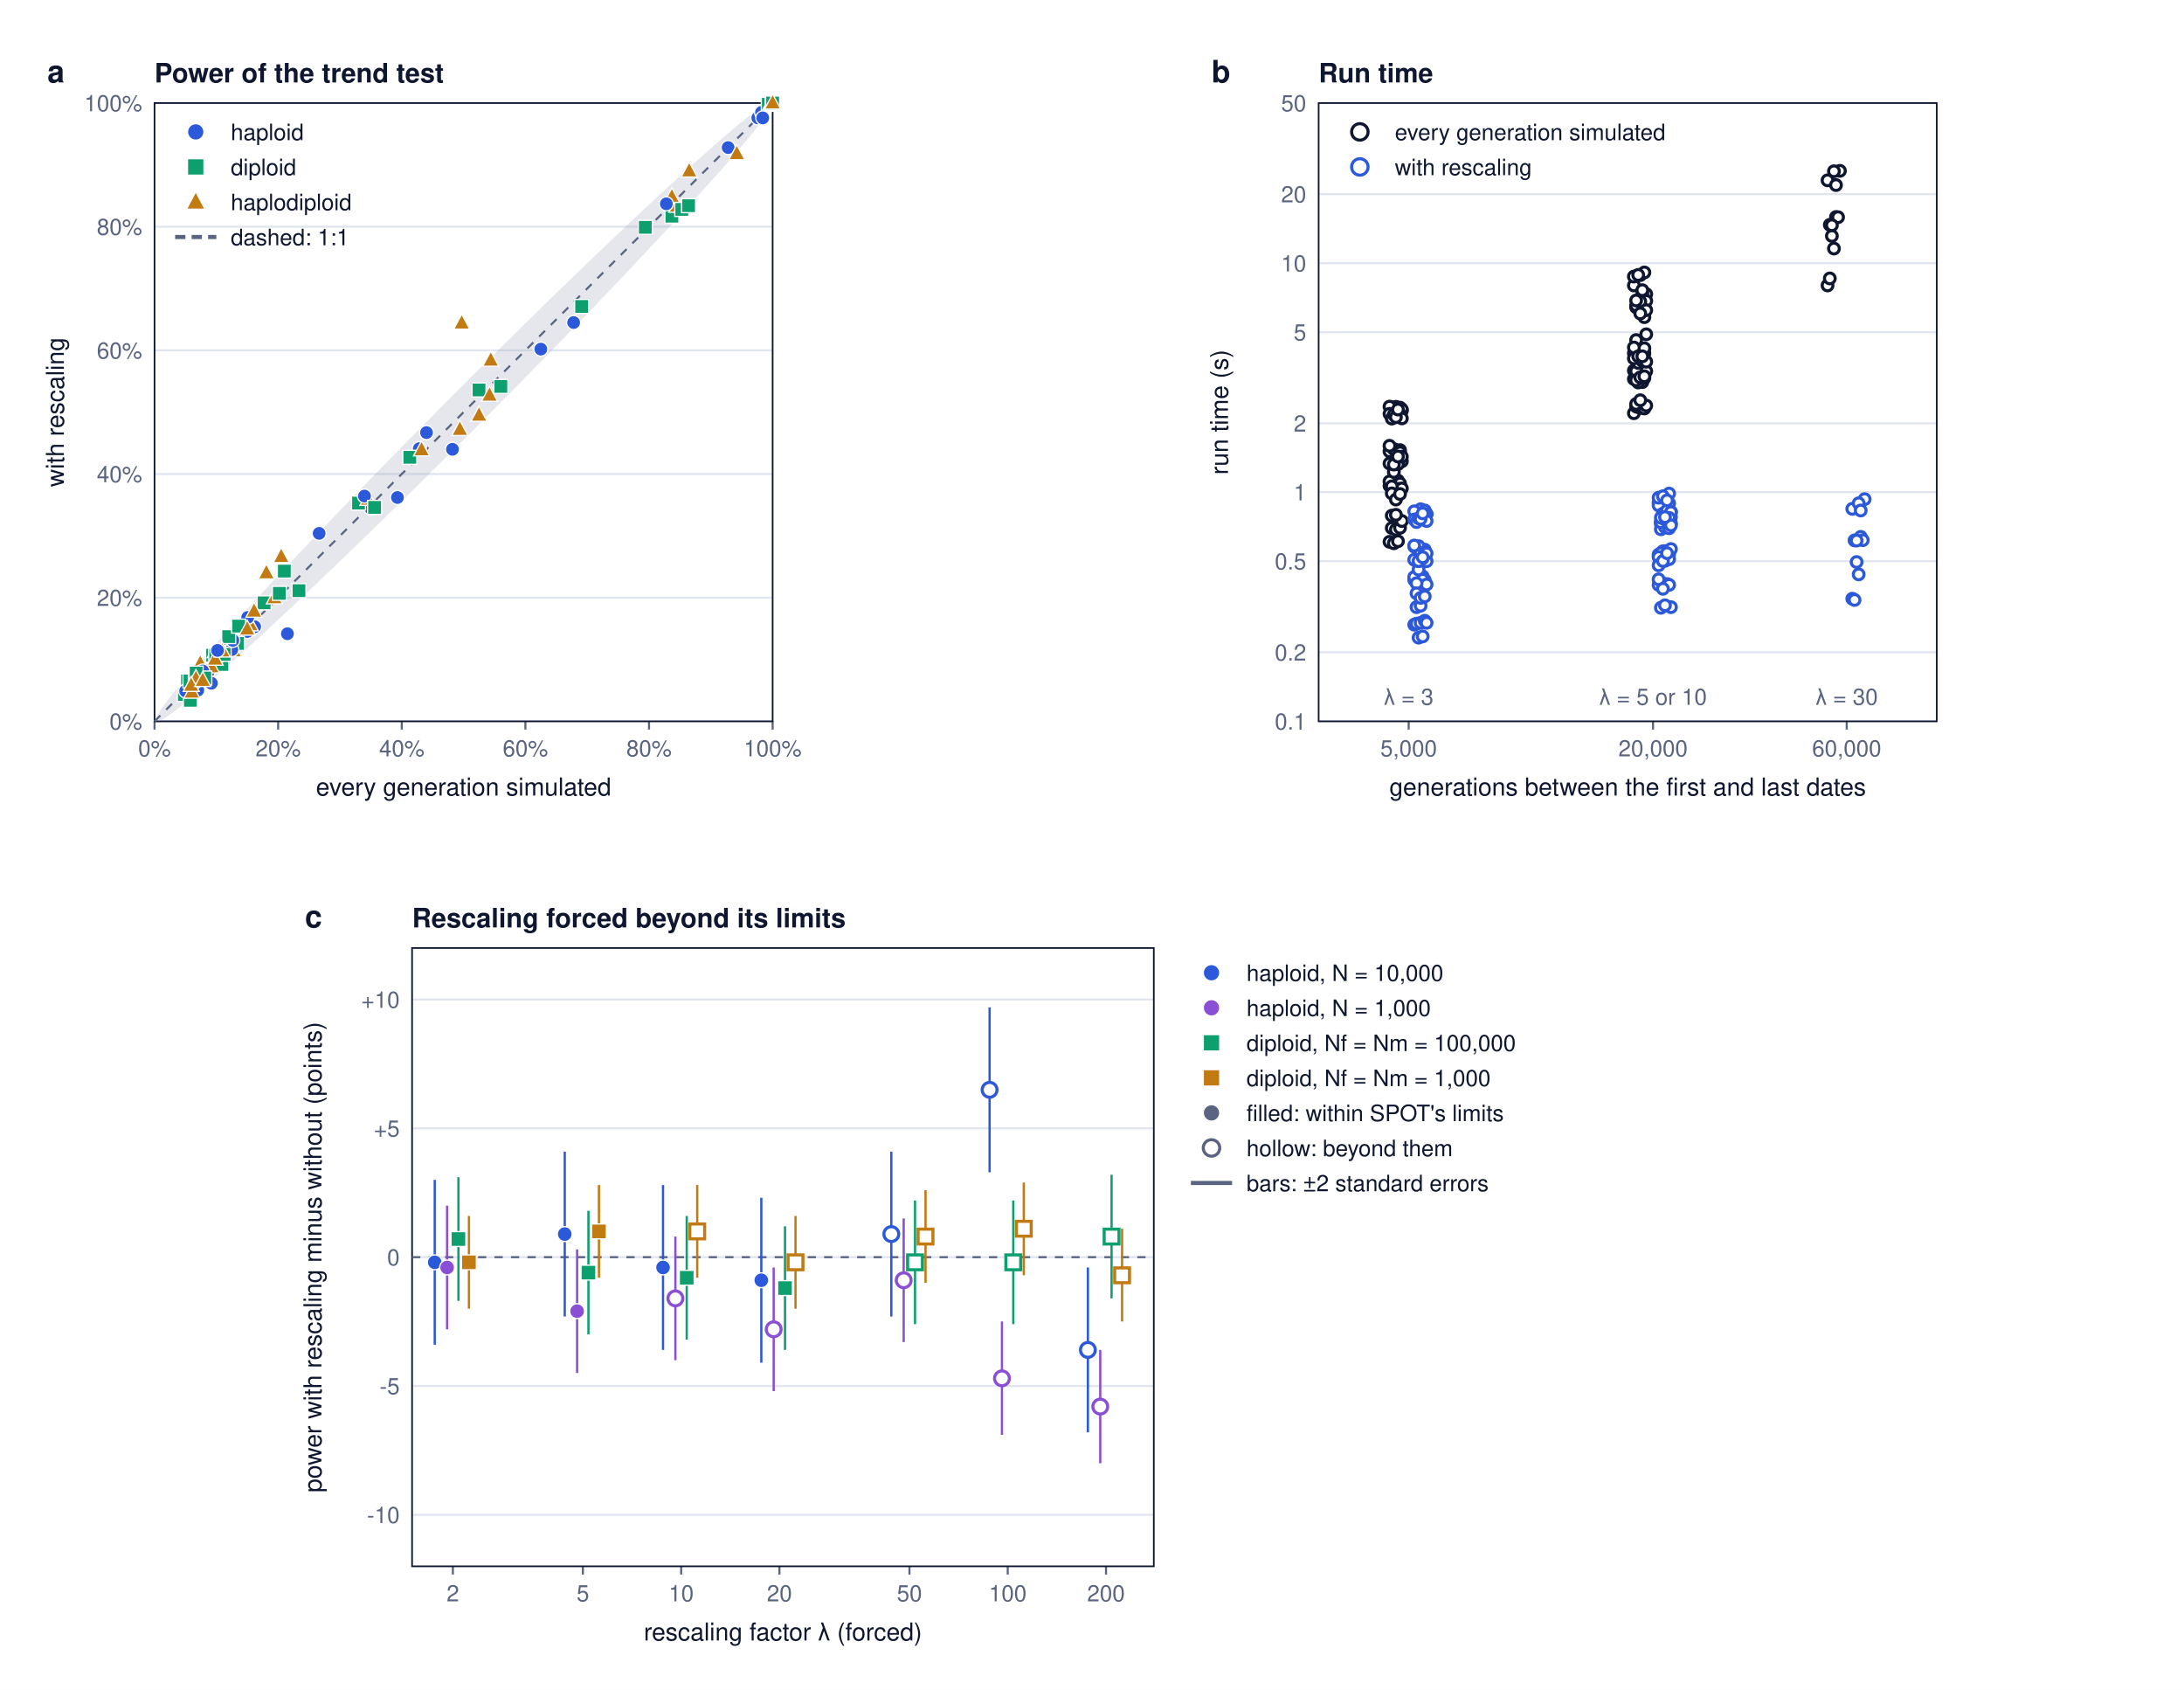
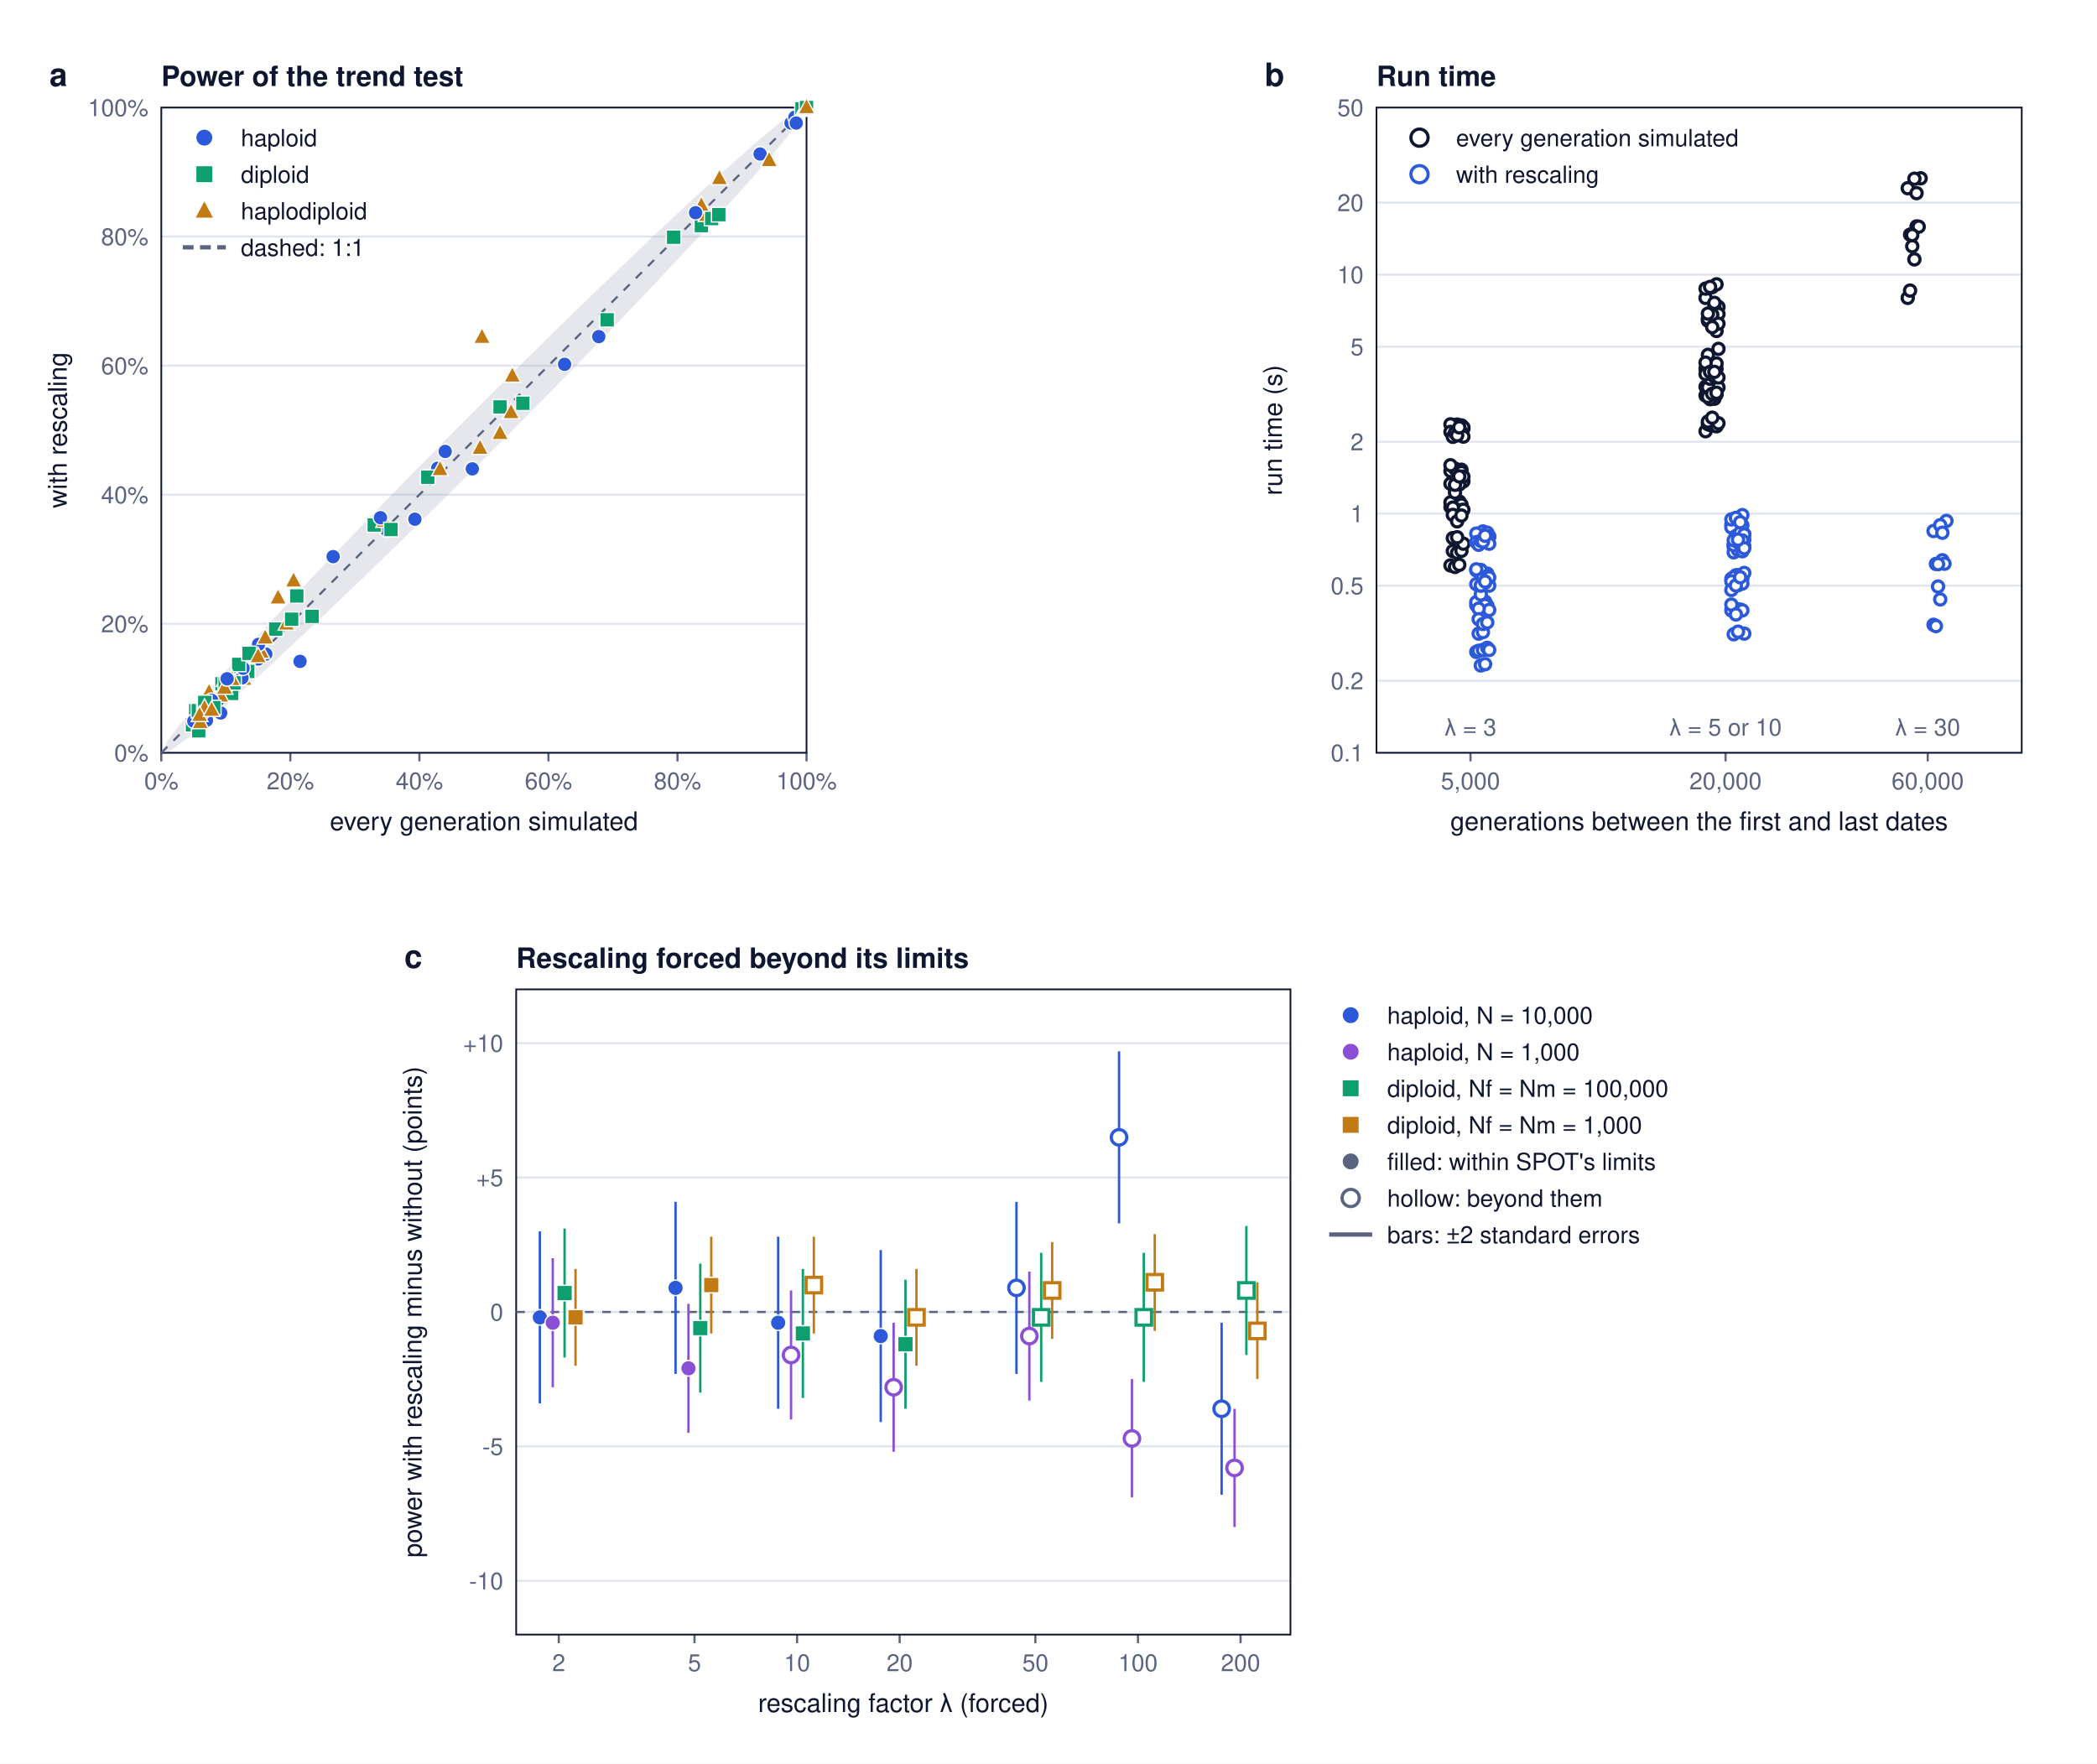
- <svg xmlns="http://www.w3.org/2000/svg" width="1060" height="820" viewBox="0 0 1060 820" font-family="Helvetica,Arial,sans-serif">
+ <svg xmlns="http://www.w3.org/2000/svg" width="975" height="820" viewBox="0 0 975 820" font-family="Helvetica,Arial,sans-serif">
  <defs>
    <g id="m0">
      <circle r="3.4" fill="#2B59D9" stroke="#fff" stroke-width="0.6" />
    </g>
    <g id="m1">
      <rect x="-3.4" y="-3.4" width="6.8" height="6.8" fill="#0E9F6E" stroke="#fff" stroke-width="0.6" />
    </g>
    <g id="m2">
      <path d="M0 -4.4L3.9 2.9H-3.9Z" fill="#C27A12" stroke="#fff" stroke-width="0.6" />
    </g>
    <g id="m3">
      <circle r="4" fill="#2B59D9" stroke="#fff" stroke-width="0.6" />
    </g>
    <g id="m4">
      <rect x="-4" y="-4" width="8" height="8" fill="#0E9F6E" stroke="#fff" stroke-width="0.6" />
    </g>
    <g id="m5">
      <path d="M0 -5L4.5 3.5H-4.5Z" fill="#C27A12" stroke="#fff" stroke-width="0.6" />
    </g>
    <g id="m6">
      <circle r="2.6" fill="#fff" stroke="#0F1730" stroke-width="1.5" />
    </g>
    <g id="m7">
      <circle r="2.6" fill="#fff" stroke="#2B59D9" stroke-width="1.5" />
    </g>
    <g id="m8">
      <circle r="4" fill="#fff" stroke="#0F1730" stroke-width="1.5" />
    </g>
    <g id="m9">
      <circle r="4" fill="#fff" stroke="#2B59D9" stroke-width="1.5" />
    </g>
    <g id="m10">
      <circle r="3.6" fill="#2B59D9" stroke="#fff" stroke-width="0.6" />
    </g>
    <g id="m11">
      <circle r="3.6" fill="#fff" stroke="#2B59D9" stroke-width="1.5" />
    </g>
    <g id="m12">
      <circle r="3.6" fill="#8B4FD6" stroke="#fff" stroke-width="0.6" />
    </g>
    <g id="m13">
      <circle r="3.6" fill="#fff" stroke="#8B4FD6" stroke-width="1.5" />
    </g>
    <g id="m14">
      <rect x="-3.6" y="-3.6" width="7.2" height="7.2" fill="#0E9F6E" stroke="#fff" stroke-width="0.6" />
    </g>
    <g id="m15">
      <rect x="-3.6" y="-3.6" width="7.2" height="7.2" fill="#fff" stroke="#0E9F6E" stroke-width="1.5" />
    </g>
    <g id="m16">
      <rect x="-3.6" y="-3.6" width="7.2" height="7.2" fill="#C27A12" stroke="#fff" stroke-width="0.6" />
    </g>
    <g id="m17">
      <rect x="-3.6" y="-3.6" width="7.2" height="7.2" fill="#fff" stroke="#C27A12" stroke-width="1.5" />
    </g>
    <g id="m18">
      <circle r="4" fill="#8B4FD6" stroke="#fff" stroke-width="0.6" />
    </g>
    <g id="m19">
      <rect x="-4" y="-4" width="8" height="8" fill="#C27A12" stroke="#fff" stroke-width="0.6" />
    </g>
    <g id="m20">
      <circle r="4" fill="#5A6480" stroke="#fff" stroke-width="0.6" />
    </g>
    <g id="m21">
      <circle r="4" fill="#fff" stroke="#5A6480" stroke-width="1.5" />
    </g>
  </defs>
-   <rect width="1060" height="820" fill="#fff" />
+   <rect width="975" height="820" fill="#fff" />
  <text x="75.0" y="40.0" font-size="13" text-anchor="start" fill="#0F1730" font-weight="600">Power of the trend test</text>
  <text x="23.0" y="40.0" font-size="15" text-anchor="start" fill="#0F1730" font-weight="700">a</text>
  <line x1="75" x2="375" y1="350.0" y2="350.0" stroke="#E1E5EF" />
  <text x="69" y="354.0" font-size="11" text-anchor="end" fill="#5A6480">0%</text>
  <line x1="75" x2="375" y1="290.0" y2="290.0" stroke="#E1E5EF" />
  <text x="69" y="294.0" font-size="11" text-anchor="end" fill="#5A6480">20%</text>
  <line x1="75" x2="375" y1="230.0" y2="230.0" stroke="#E1E5EF" />
  <text x="69" y="234.0" font-size="11" text-anchor="end" fill="#5A6480">40%</text>
  <line x1="75" x2="375" y1="170.0" y2="170.0" stroke="#E1E5EF" />
  <text x="69" y="174.0" font-size="11" text-anchor="end" fill="#5A6480">60%</text>
  <line x1="75" x2="375" y1="110.0" y2="110.0" stroke="#E1E5EF" />
  <text x="69" y="114.0" font-size="11" text-anchor="end" fill="#5A6480">80%</text>
  <line x1="75" x2="375" y1="50.0" y2="50.0" stroke="#E1E5EF" />
  <text x="69" y="54.0" font-size="11" text-anchor="end" fill="#5A6480">100%</text>
  <line x1="75.0" x2="75.0" y1="350" y2="354" stroke="#5A6480" />
  <text x="75.0" y="367" font-size="11" text-anchor="middle" fill="#5A6480">0%</text>
  <line x1="135.0" x2="135.0" y1="350" y2="354" stroke="#5A6480" />
  <text x="135.0" y="367" font-size="11" text-anchor="middle" fill="#5A6480">20%</text>
  <line x1="195.0" x2="195.0" y1="350" y2="354" stroke="#5A6480" />
  <text x="195.0" y="367" font-size="11" text-anchor="middle" fill="#5A6480">40%</text>
  <line x1="255.0" x2="255.0" y1="350" y2="354" stroke="#5A6480" />
  <text x="255.0" y="367" font-size="11" text-anchor="middle" fill="#5A6480">60%</text>
  <line x1="315.0" x2="315.0" y1="350" y2="354" stroke="#5A6480" />
  <text x="315.0" y="367" font-size="11" text-anchor="middle" fill="#5A6480">80%</text>
  <line x1="375.0" x2="375.0" y1="350" y2="354" stroke="#5A6480" />
  <text x="375.0" y="367" font-size="11" text-anchor="middle" fill="#5A6480">100%</text>
  <rect x="75" y="50" width="300" height="300" fill="none" stroke="#0F1730" stroke-width=".8" />
  <text x="225.0" y="386.0" font-size="12" text-anchor="middle" fill="#0F1730">every generation simulated</text>
  <text x="31.0" y="200.0" font-size="12" text-anchor="middle" fill="#0F1730" transform="rotate(-90 31.0 200.0)">with rescaling</text>
  <path d="M75.0 350.0L78.0 344.3L81.0 340.2L84.0 336.4L87.0 332.7L90.0 329.2L93.0 325.6L96.0 322.2L99.0 318.7L102.0 315.3L105.0 312.0L108.0 308.6L111.0 305.3L114.0 302.0L117.0 298.7L120.0 295.4L123.0 292.2L126.0 288.9L129.0 285.7L132.0 282.5L135.0 279.3L138.0 276.1L141.0 272.9L144.0 269.7L147.0 266.5L150.0 263.4L153.0 260.2L156.0 257.1L159.0 254.0L162.0 250.8L165.0 247.7L168.0 244.6L171.0 241.5L174.0 238.4L177.0 235.3L180.0 232.2L183.0 229.1L186.0 226.0L189.0 223.0L192.0 219.9L195.0 216.9L198.0 213.8L201.0 210.8L204.0 207.7L207.0 204.7L210.0 201.7L213.0 198.6L216.0 195.6L219.0 192.6L222.0 189.6L225.0 186.6L228.0 183.6L231.0 180.6L234.0 177.6L237.0 174.6L240.0 171.7L243.0 168.7L246.0 165.7L249.0 162.8L252.0 159.8L255.0 156.9L258.0 153.9L261.0 151.0L264.0 148.0L267.0 145.1L270.0 142.2L273.0 139.3L276.0 136.4L279.0 133.5L282.0 130.6L285.0 127.7L288.0 124.8L291.0 122.0L294.0 119.1L297.0 116.2L300.0 113.4L303.0 110.5L306.0 107.7L309.0 104.9L312.0 102.1L315.0 99.3L318.0 96.5L321.0 93.7L324.0 90.9L327.0 88.2L330.0 85.4L333.0 82.7L336.0 80.0L339.0 77.3L342.0 74.6L345.0 72.0L348.0 69.3L351.0 66.7L354.0 64.2L357.0 61.6L360.0 59.2L363.0 56.7L366.0 54.4L369.0 52.2L372.0 50.3L375.0 50.0L375.0 50.0L372.0 55.7L369.0 59.8L366.0 63.6L363.0 67.3L360.0 70.8L357.0 74.4L354.0 77.8L351.0 81.3L348.0 84.7L345.0 88.0L342.0 91.4L339.0 94.7L336.0 98.0L333.0 101.3L330.0 104.6L327.0 107.8L324.0 111.1L321.0 114.3L318.0 117.5L315.0 120.7L312.0 123.9L309.0 127.1L306.0 130.3L303.0 133.5L300.0 136.6L297.0 139.8L294.0 142.9L291.0 146.0L288.0 149.2L285.0 152.3L282.0 155.4L279.0 158.5L276.0 161.6L273.0 164.7L270.0 167.8L267.0 170.9L264.0 174.0L261.0 177.0L258.0 180.1L255.0 183.1L252.0 186.2L249.0 189.2L246.0 192.3L243.0 195.3L240.0 198.3L237.0 201.4L234.0 204.4L231.0 207.4L228.0 210.4L225.0 213.4L222.0 216.4L219.0 219.4L216.0 222.4L213.0 225.4L210.0 228.3L207.0 231.3L204.0 234.3L201.0 237.2L198.0 240.2L195.0 243.1L192.0 246.1L189.0 249.0L186.0 252.0L183.0 254.9L180.0 257.8L177.0 260.7L174.0 263.6L171.0 266.5L168.0 269.4L165.0 272.3L162.0 275.2L159.0 278.0L156.0 280.9L153.0 283.8L150.0 286.6L147.0 289.5L144.0 292.3L141.0 295.1L138.0 297.9L135.0 300.7L132.0 303.5L129.0 306.3L126.0 309.1L123.0 311.8L120.0 314.6L117.0 317.3L114.0 320.0L111.0 322.7L108.0 325.4L105.0 328.0L102.0 330.7L99.0 333.3L96.0 335.8L93.0 338.4L90.0 340.8L87.0 343.3L84.0 345.6L81.0 347.8L78.0 349.7L75.0 350.0Z" fill="#9AA3B8" fill-opacity="0.25" />
  <path d="M75.0 350.0L375.0 50.0" fill="none" stroke="#5A6480" stroke-width="1" stroke-dasharray="4 4" stroke-opacity="1" />
  <use href="#m0" x="89.8" y="335.2" />
  <use href="#m0" x="92.7" y="333.5" />
  <use href="#m0" x="91.5" y="334.9" />
  <use href="#m0" x="100.5" y="325.3" />
  <use href="#m0" x="99.3" y="329.0" />
  <use href="#m0" x="123.6" y="304.1" />
  <use href="#m0" x="93.4" y="332.9" />
  <use href="#m0" x="108.6" y="320.6" />
  <use href="#m0" x="111.7" y="313.6" />
  <use href="#m0" x="192.9" y="241.4" />
  <use href="#m0" x="179.9" y="246.5" />
  <use href="#m0" x="367.8" y="57.2" />
  <use href="#m0" x="101.0" y="326.0" />
  <use href="#m0" x="120.0" y="306.4" />
  <use href="#m0" x="203.5" y="217.7" />
  <use href="#m0" x="353.4" y="71.6" />
  <use href="#m0" x="369.6" y="54.5" />
  <use href="#m0" x="375.0" y="50.0" />
  <use href="#m1" x="89.5" y="337.0" />
  <use href="#m1" x="93.6" y="334.1" />
  <use href="#m1" x="94.8" y="333.2" />
  <use href="#m1" x="103.2" y="317.9" />
  <use href="#m1" x="105.9" y="316.7" />
  <use href="#m1" x="198.9" y="221.9" />
  <use href="#m1" x="92.4" y="339.8" />
  <use href="#m1" x="97.8" y="325.4" />
  <use href="#m1" x="115.2" y="312.2" />
  <use href="#m1" x="174.0" y="244.1" />
  <use href="#m1" x="232.5" y="189.2" />
  <use href="#m1" x="373.8" y="50.6" />
  <use href="#m1" x="91.0" y="330.4" />
  <use href="#m1" x="107.7" y="322.4" />
  <use href="#m1" x="145.1" y="286.6" />
  <use href="#m1" x="282.3" y="148.7" />
  <use href="#m1" x="372.9" y="50.6" />
  <use href="#m1" x="375.0" y="50.0" />
  <use href="#m2" x="92.8" y="331.7" />
  <use href="#m2" x="96.0" y="329.0" />
  <use href="#m2" x="91.3" y="332.6" />
  <use href="#m2" x="113.4" y="315.8" />
  <use href="#m2" x="104.5" y="316.2" />
  <use href="#m2" x="232.5" y="201.5" />
  <use href="#m2" x="95.4" y="333.5" />
  <use href="#m2" x="102.6" y="323.6" />
  <use href="#m2" x="121.5" y="303.2" />
  <use href="#m2" x="204.6" y="218.3" />
  <use href="#m2" x="237.6" y="191.8" />
  <use href="#m2" x="374.1" y="50.3" />
  <use href="#m2" x="97.2" y="321.9" />
  <use href="#m2" x="111.3" y="314.3" />
  <use href="#m2" x="178.6" y="242.3" />
  <use href="#m2" x="334.5" y="83.0" />
  <use href="#m2" x="374.4" y="50.0" />
  <use href="#m2" x="375.0" y="50.0" />
  <use href="#m0" x="90.1" y="335.3" />
  <use href="#m0" x="96.0" y="334.9" />
  <use href="#m0" x="94.2" y="331.3" />
  <use href="#m0" x="102.6" y="331.5" />
  <use href="#m0" x="98.4" y="325.6" />
  <use href="#m0" x="139.5" y="307.5" />
  <use href="#m0" x="92.9" y="331.8" />
  <use href="#m0" x="112.5" y="315.2" />
  <use href="#m0" x="113.0" y="310.7" />
  <use href="#m0" x="219.6" y="218.0" />
  <use href="#m0" x="176.9" y="240.7" />
  <use href="#m0" x="278.4" y="156.5" />
  <use href="#m0" x="120.2" y="299.6" />
  <use href="#m0" x="207.0" y="209.9" />
  <use href="#m0" x="262.5" y="169.4" />
  <use href="#m0" x="375.0" y="50.0" />
  <use href="#m0" x="370.2" y="57.2" />
  <use href="#m0" x="375.0" y="50.0" />
  <use href="#m1" x="92.2" y="330.4" />
  <use href="#m1" x="94.8" y="327.5" />
  <use href="#m1" x="99.4" y="329.0" />
  <use href="#m1" x="104.7" y="317.9" />
  <use href="#m1" x="108.8" y="317.5" />
  <use href="#m1" x="138.0" y="277.1" />
  <use href="#m1" x="95.2" y="326.6" />
  <use href="#m1" x="111.0" y="308.9" />
  <use href="#m1" x="128.2" y="292.5" />
  <use href="#m1" x="313.2" y="110.3" />
  <use href="#m1" x="243.1" y="187.5" />
  <use href="#m1" x="375.0" y="50.0" />
  <use href="#m1" x="115.8" y="303.8" />
  <use href="#m1" x="181.8" y="246.2" />
  <use href="#m1" x="326.1" y="104.9" />
  <use href="#m1" x="375.0" y="50.0" />
  <use href="#m1" x="375.0" y="50.3" />
  <use href="#m1" x="375.0" y="50.0" />
  <use href="#m2" x="93.1" y="335.9" />
  <use href="#m2" x="95.1" y="329.3" />
  <use href="#m2" x="92.8" y="332.6" />
  <use href="#m2" x="104.4" y="319.9" />
  <use href="#m2" x="107.9" y="315.9" />
  <use href="#m2" x="136.5" y="270.1" />
  <use href="#m2" x="98.4" y="330.2" />
  <use href="#m2" x="120.0" y="305.3" />
  <use href="#m2" x="133.2" y="290.1" />
  <use href="#m2" x="328.5" y="100.1" />
  <use href="#m2" x="238.2" y="174.8" />
  <use href="#m2" x="375.0" y="50.3" />
  <use href="#m2" x="123.3" y="296.6" />
  <use href="#m2" x="223.2" y="208.4" />
  <use href="#m2" x="326.1" y="95.6" />
  <use href="#m2" x="375.0" y="50.0" />
  <use href="#m2" x="374.7" y="50.3" />
  <use href="#m2" x="375.0" y="50.0" />
  <use href="#m0" x="105.6" y="315.6" />
  <use href="#m0" x="154.9" y="258.8" />
  <use href="#m0" x="323.4" y="98.9" />
  <use href="#m0" x="375.0" y="50.0" />
  <use href="#m1" x="135.6" y="287.9" />
  <use href="#m1" x="330.9" y="101.6" />
  <use href="#m1" x="334.2" y="99.8" />
  <use href="#m1" x="375.0" y="50.0" />
  <use href="#m2" x="129.3" y="278.0" />
  <use href="#m2" x="224.1" y="156.8" />
  <use href="#m2" x="357.6" y="74.6" />
  <use href="#m2" x="375.0" y="50.0" />
  <use href="#m3" x="95.0" y="64.0" />
  <text x="112.0" y="68.0" font-size="11" text-anchor="start" fill="#0F1730">haploid</text>
  <use href="#m4" x="95.0" y="81.0" />
  <text x="112.0" y="85.0" font-size="11" text-anchor="start" fill="#0F1730">diploid</text>
  <use href="#m5" x="95.0" y="98.0" />
  <text x="112.0" y="102.0" font-size="11" text-anchor="start" fill="#0F1730">haplodiploid</text>
  <line x1="85" x2="105" y1="115" y2="115" stroke="#5A6480" stroke-width="2" stroke-dasharray="5 3" />
  <text x="112.0" y="119.0" font-size="11" text-anchor="start" fill="#0F1730">dashed: 1:1</text>
  <text x="640.0" y="40.0" font-size="13" text-anchor="start" fill="#0F1730" font-weight="600">Run time</text>
  <text x="588.0" y="40.0" font-size="15" text-anchor="start" fill="#0F1730" font-weight="700">b</text>
  <line x1="640" x2="940" y1="350.0" y2="350.0" stroke="#E1E5EF" />
  <text x="634" y="354.0" font-size="11" text-anchor="end" fill="#5A6480">0.1</text>
  <line x1="640" x2="940" y1="316.5" y2="316.5" stroke="#E1E5EF" />
  <text x="634" y="320.5" font-size="11" text-anchor="end" fill="#5A6480">0.2</text>
  <line x1="640" x2="940" y1="272.3" y2="272.3" stroke="#E1E5EF" />
  <text x="634" y="276.3" font-size="11" text-anchor="end" fill="#5A6480">0.5</text>
  <line x1="640" x2="940" y1="238.8" y2="238.8" stroke="#E1E5EF" />
  <text x="634" y="242.8" font-size="11" text-anchor="end" fill="#5A6480">1</text>
  <line x1="640" x2="940" y1="205.4" y2="205.4" stroke="#E1E5EF" />
  <text x="634" y="209.4" font-size="11" text-anchor="end" fill="#5A6480">2</text>
  <line x1="640" x2="940" y1="161.2" y2="161.2" stroke="#E1E5EF" />
  <text x="634" y="165.2" font-size="11" text-anchor="end" fill="#5A6480">5</text>
  <line x1="640" x2="940" y1="127.7" y2="127.7" stroke="#E1E5EF" />
  <text x="634" y="131.7" font-size="11" text-anchor="end" fill="#5A6480">10</text>
  <line x1="640" x2="940" y1="94.2" y2="94.2" stroke="#E1E5EF" />
  <text x="634" y="98.2" font-size="11" text-anchor="end" fill="#5A6480">20</text>
  <line x1="640" x2="940" y1="50.0" y2="50.0" stroke="#E1E5EF" />
  <text x="634" y="54.0" font-size="11" text-anchor="end" fill="#5A6480">50</text>
  <line x1="683.7" x2="683.7" y1="350" y2="354" stroke="#5A6480" />
  <text x="683.7" y="367" font-size="11" text-anchor="middle" fill="#5A6480">5,000</text>
  <line x1="802.3" x2="802.3" y1="350" y2="354" stroke="#5A6480" />
  <text x="802.3" y="367" font-size="11" text-anchor="middle" fill="#5A6480">20,000</text>
  <line x1="896.3" x2="896.3" y1="350" y2="354" stroke="#5A6480" />
  <text x="896.3" y="367" font-size="11" text-anchor="middle" fill="#5A6480">60,000</text>
  <rect x="640" y="50" width="300" height="300" fill="none" stroke="#0F1730" stroke-width=".8" />
  <text x="790.0" y="386.0" font-size="12" text-anchor="middle" fill="#0F1730">generations between the first and last dates</text>
  <text x="596.0" y="200.0" font-size="12" text-anchor="middle" fill="#0F1730" transform="rotate(-90 596.0 200.0)">run time (s)</text>
  <use href="#m6" x="674.4" y="262.9" />
  <use href="#m7" x="686.4" y="303.1" />
  <use href="#m6" x="675.5" y="256.2" />
  <use href="#m7" x="687.5" y="302.6" />
  <use href="#m6" x="676.5" y="263.6" />
  <use href="#m7" x="688.5" y="309.4" />
  <use href="#m6" x="677.5" y="257.0" />
  <use href="#m7" x="689.5" y="302.2" />
  <use href="#m6" x="678.5" y="262.6" />
  <use href="#m7" x="690.5" y="308.8" />
  <use href="#m6" x="679.5" y="256.1" />
  <use href="#m7" x="691.5" y="301.2" />
  <use href="#m6" x="680.4" y="252.8" />
  <use href="#m7" x="692.4" y="302.2" />
  <use href="#m6" x="674.4" y="235.7" />
  <use href="#m7" x="686.4" y="281.4" />
  <use href="#m6" x="675.5" y="250.2" />
  <use href="#m7" x="687.5" y="294.6" />
  <use href="#m6" x="676.5" y="232.1" />
  <use href="#m7" x="688.5" y="280.0" />
  <use href="#m6" x="677.5" y="249.8" />
  <use href="#m7" x="689.5" y="293.9" />
  <use href="#m6" x="678.5" y="233.2" />
  <use href="#m7" x="690.5" y="279.7" />
  <use href="#m6" x="679.5" y="234.6" />
  <use href="#m7" x="691.5" y="281.5" />
  <use href="#m6" x="680.4" y="223.8" />
  <use href="#m7" x="692.4" y="272.3" />
  <use href="#m6" x="674.4" y="233.6" />
  <use href="#m7" x="686.4" y="280.0" />
  <use href="#m6" x="675.5" y="223.8" />
  <use href="#m7" x="687.5" y="272.2" />
  <use href="#m6" x="676.5" y="229.0" />
  <use href="#m7" x="688.5" y="276.4" />
  <use href="#m6" x="677.5" y="223.4" />
  <use href="#m7" x="689.5" y="270.7" />
  <use href="#m6" x="678.5" y="237.2" />
  <use href="#m7" x="690.5" y="281.3" />
  <use href="#m6" x="679.5" y="218.4" />
  <use href="#m7" x="691.5" y="266.7" />
  <use href="#m6" x="680.4" y="237.0" />
  <use href="#m7" x="692.4" y="283.6" />
  <use href="#m6" x="674.4" y="219.0" />
  <use href="#m7" x="686.4" y="265.2" />
  <use href="#m6" x="675.5" y="236.0" />
  <use href="#m7" x="687.5" y="283.0" />
  <use href="#m6" x="676.5" y="217.9" />
  <use href="#m7" x="688.5" y="265.0" />
  <use href="#m6" x="677.5" y="218.9" />
  <use href="#m7" x="689.5" y="268.5" />
  <use href="#m6" x="678.5" y="199.1" />
  <use href="#m7" x="690.5" y="249.2" />
  <use href="#m6" x="679.5" y="219.5" />
  <use href="#m7" x="691.5" y="267.9" />
  <use href="#m6" x="680.4" y="199.3" />
  <use href="#m7" x="692.4" y="249.5" />
  <use href="#m6" x="674.4" y="216.3" />
  <use href="#m7" x="686.4" y="264.7" />
  <use href="#m6" x="675.5" y="197.8" />
  <use href="#m7" x="687.5" y="248.9" />
  <use href="#m6" x="676.5" y="199.9" />
  <use href="#m7" x="688.5" y="250.0" />
  <use href="#m6" x="677.5" y="197.4" />
  <use href="#m7" x="689.5" y="247.1" />
  <use href="#m6" x="678.5" y="198.2" />
  <use href="#m7" x="690.5" y="249.4" />
  <use href="#m6" x="679.5" y="197.8" />
  <use href="#m7" x="691.5" y="247.7" />
  <use href="#m6" x="680.4" y="198.7" />
  <use href="#m7" x="692.4" y="249.4" />
  <use href="#m6" x="674.4" y="197.3" />
  <use href="#m7" x="686.4" y="248.1" />
  <use href="#m6" x="675.5" y="239.4" />
  <use href="#m7" x="687.5" y="287.9" />
  <use href="#m6" x="676.5" y="225.2" />
  <use href="#m7" x="688.5" y="272.3" />
  <use href="#m6" x="677.5" y="242.4" />
  <use href="#m7" x="689.5" y="290.1" />
  <use href="#m6" x="678.5" y="225.2" />
  <use href="#m7" x="690.5" y="270.9" />
  <use href="#m6" x="679.5" y="239.7" />
  <use href="#m7" x="691.5" y="289.4" />
  <use href="#m6" x="680.4" y="221.6" />
  <use href="#m7" x="692.4" y="268.5" />
  <use href="#m6" x="674.4" y="224.9" />
  <use href="#m7" x="686.4" y="271.6" />
  <use href="#m6" x="675.5" y="201.8" />
  <use href="#m7" x="687.5" y="252.4" />
  <use href="#m6" x="676.5" y="225.4" />
  <use href="#m7" x="688.5" y="272.2" />
  <use href="#m6" x="677.5" y="201.9" />
  <use href="#m7" x="689.5" y="251.2" />
  <use href="#m6" x="678.5" y="221.5" />
  <use href="#m7" x="690.5" y="270.4" />
  <use href="#m6" x="679.5" y="201.1" />
  <use href="#m7" x="691.5" y="250.2" />
  <use href="#m6" x="680.4" y="203.0" />
  <use href="#m7" x="692.4" y="252.8" />
  <use href="#m6" x="674.4" y="200.8" />
  <use href="#m7" x="686.4" y="252.1" />
  <use href="#m6" x="675.5" y="203.1" />
  <use href="#m7" x="687.5" y="253.3" />
  <use href="#m6" x="676.5" y="201.2" />
  <use href="#m7" x="688.5" y="251.5" />
  <use href="#m6" x="677.5" y="202.4" />
  <use href="#m7" x="689.5" y="251.8" />
  <use href="#m6" x="678.5" y="198.7" />
  <use href="#m7" x="690.5" y="249.1" />
  <text x="683.7" y="342.0" font-size="11" text-anchor="middle" fill="#5A6480">λ = 3</text>
  <use href="#m6" x="793.0" y="200.5" />
  <use href="#m7" x="805.0" y="269.1" />
  <use href="#m6" x="794.1" y="197.2" />
  <use href="#m7" x="806.1" y="269.0" />
  <use href="#m6" x="795.1" y="197.6" />
  <use href="#m7" x="807.1" y="267.5" />
  <use href="#m6" x="796.1" y="197.6" />
  <use href="#m7" x="808.1" y="267.4" />
  <use href="#m6" x="797.1" y="197.9" />
  <use href="#m7" x="809.1" y="270.7" />
  <use href="#m6" x="798.1" y="198.2" />
  <use href="#m7" x="810.1" y="269.0" />
  <use href="#m6" x="799.0" y="196.8" />
  <use href="#m7" x="811.0" y="294.6" />
  <use href="#m6" x="793.0" y="183.9" />
  <use href="#m7" x="805.0" y="283.8" />
  <use href="#m6" x="794.1" y="196.0" />
  <use href="#m7" x="806.1" y="294.9" />
  <use href="#m6" x="795.1" y="182.2" />
  <use href="#m7" x="807.1" y="283.1" />
  <use href="#m6" x="796.1" y="194.2" />
  <use href="#m7" x="808.1" y="293.7" />
  <use href="#m6" x="797.1" y="185.4" />
  <use href="#m7" x="809.1" y="283.4" />
  <use href="#m6" x="798.1" y="183.4" />
  <use href="#m7" x="810.1" y="283.8" />
  <use href="#m6" x="799.0" y="162.2" />
  <use href="#m7" x="811.0" y="266.4" />
  <use href="#m6" x="793.0" y="179.8" />
  <use href="#m7" x="805.0" y="281.1" />
  <use href="#m6" x="794.1" y="165.0" />
  <use href="#m7" x="806.1" y="268.4" />
  <use href="#m6" x="795.1" y="185.6" />
  <use href="#m7" x="807.1" y="285.7" />
  <use href="#m6" x="796.1" y="169.5" />
  <use href="#m7" x="808.1" y="272.1" />
  <use href="#m6" x="797.1" y="181.6" />
  <use href="#m7" x="809.1" y="252.2" />
  <use href="#m6" x="798.1" y="171.5" />
  <use href="#m7" x="810.1" y="244.2" />
  <use href="#m6" x="799.0" y="180.1" />
  <use href="#m7" x="811.0" y="253.9" />
  <use href="#m6" x="793.0" y="171.4" />
  <use href="#m7" x="805.0" y="243.9" />
  <use href="#m6" x="794.1" y="180.1" />
  <use href="#m7" x="806.1" y="253.3" />
  <use href="#m6" x="795.1" y="171.8" />
  <use href="#m7" x="807.1" y="243.5" />
  <use href="#m6" x="796.1" y="170.4" />
  <use href="#m7" x="808.1" y="271.7" />
  <use href="#m6" x="797.1" y="145.2" />
  <use href="#m7" x="809.1" y="249.6" />
  <use href="#m6" x="798.1" y="169.0" />
  <use href="#m7" x="810.1" y="271.3" />
  <use href="#m6" x="799.0" y="142.7" />
  <use href="#m7" x="811.0" y="248.4" />
  <use href="#m6" x="793.0" y="168.6" />
  <use href="#m7" x="805.0" y="270.3" />
  <use href="#m6" x="794.1" y="149.1" />
  <use href="#m7" x="806.1" y="254.3" />
  <use href="#m6" x="795.1" y="146.0" />
  <use href="#m7" x="807.1" y="253.1" />
  <use href="#m6" x="796.1" y="133.5" />
  <use href="#m7" x="808.1" y="240.8" />
  <use href="#m6" x="797.1" y="142.5" />
  <use href="#m7" x="809.1" y="247.4" />
  <use href="#m6" x="798.1" y="132.2" />
  <use href="#m7" x="810.1" y="239.5" />
  <use href="#m6" x="799.0" y="146.0" />
  <use href="#m7" x="811.0" y="250.9" />
  <use href="#m6" x="793.0" y="138.5" />
  <use href="#m7" x="805.0" y="245.2" />
  <use href="#m6" x="794.1" y="184.5" />
  <use href="#m7" x="806.1" y="256.8" />
  <use href="#m6" x="795.1" y="176.1" />
  <use href="#m7" x="807.1" y="249.2" />
  <use href="#m6" x="796.1" y="183.1" />
  <use href="#m7" x="808.1" y="255.8" />
  <use href="#m6" x="797.1" y="175.1" />
  <use href="#m7" x="809.1" y="247.7" />
  <use href="#m6" x="798.1" y="182.6" />
  <use href="#m7" x="810.1" y="256.3" />
  <use href="#m6" x="799.0" y="175.5" />
  <use href="#m7" x="811.0" y="248.5" />
  <use href="#m6" x="793.0" y="173.9" />
  <use href="#m7" x="805.0" y="274.3" />
  <use href="#m6" x="794.1" y="148.2" />
  <use href="#m7" x="806.1" y="253.4" />
  <use href="#m6" x="795.1" y="172.9" />
  <use href="#m7" x="807.1" y="272.2" />
  <use href="#m6" x="796.1" y="146.3" />
  <use href="#m7" x="808.1" y="252.1" />
  <use href="#m6" x="797.1" y="172.9" />
  <use href="#m7" x="809.1" y="268.4" />
  <use href="#m6" x="798.1" y="153.9" />
  <use href="#m7" x="810.1" y="251.3" />
  <use href="#m6" x="799.0" y="150.5" />
  <use href="#m7" x="811.0" y="254.9" />
  <use href="#m6" x="793.0" y="134.2" />
  <use href="#m7" x="805.0" y="241.5" />
  <use href="#m6" x="794.1" y="145.8" />
  <use href="#m7" x="806.1" y="251.2" />
  <use href="#m6" x="795.1" y="133.4" />
  <use href="#m7" x="807.1" y="240.8" />
  <use href="#m6" x="796.1" y="152.1" />
  <use href="#m7" x="808.1" y="250.9" />
  <use href="#m6" x="797.1" y="140.8" />
  <use href="#m7" x="809.1" y="242.8" />
  <text x="802.3" y="342.0" font-size="11" text-anchor="middle" fill="#5A6480">λ = 5 or 10</text>
  <use href="#m6" x="887.0" y="138.5" />
  <use href="#m7" x="899.0" y="290.5" />
  <use href="#m6" x="888.1" y="135.1" />
  <use href="#m7" x="900.1" y="291.1" />
  <use href="#m6" x="889.1" y="114.5" />
  <use href="#m7" x="901.1" y="272.7" />
  <use href="#m6" x="890.1" y="120.6" />
  <use href="#m7" x="902.1" y="278.7" />
  <use href="#m6" x="891.1" y="105.3" />
  <use href="#m7" x="903.1" y="260.5" />
  <use href="#m6" x="892.1" y="105.4" />
  <use href="#m7" x="904.1" y="262.1" />
  <use href="#m6" x="893.0" y="82.9" />
  <use href="#m7" x="905.0" y="242.2" />
  <use href="#m6" x="887.0" y="87.5" />
  <use href="#m7" x="899.0" y="246.9" />
  <use href="#m6" x="888.1" y="109.1" />
  <use href="#m7" x="900.1" y="262.2" />
  <use href="#m6" x="889.1" y="109.3" />
  <use href="#m7" x="901.1" y="262.3" />
  <use href="#m6" x="890.1" y="83.1" />
  <use href="#m7" x="902.1" y="244.2" />
  <use href="#m6" x="891.1" y="89.8" />
  <use href="#m7" x="903.1" y="247.7" />
  <text x="896.3" y="342.0" font-size="11" text-anchor="middle" fill="#5A6480">λ = 30</text>
  <use href="#m8" x="660.0" y="64.0" />
  <text x="677.0" y="68.0" font-size="11" text-anchor="start" fill="#0F1730">every generation simulated</text>
  <use href="#m9" x="660.0" y="81.0" />
  <text x="677.0" y="85.0" font-size="11" text-anchor="start" fill="#0F1730">with rescaling</text>
-   <text x="200.0" y="450.0" font-size="13" text-anchor="start" fill="#0F1730" font-weight="600">Rescaling forced beyond its limits</text>
-   <text x="148.0" y="450.0" font-size="15" text-anchor="start" fill="#0F1730" font-weight="700">c</text>
-   <line x1="200" x2="560" y1="735.0" y2="735.0" stroke="#E1E5EF" />
-   <text x="194" y="739.0" font-size="11" text-anchor="end" fill="#5A6480">-10</text>
-   <line x1="200" x2="560" y1="672.5" y2="672.5" stroke="#E1E5EF" />
-   <text x="194" y="676.5" font-size="11" text-anchor="end" fill="#5A6480">-5</text>
-   <line x1="200" x2="560" y1="610.0" y2="610.0" stroke="#E1E5EF" />
-   <text x="194" y="614.0" font-size="11" text-anchor="end" fill="#5A6480">0</text>
-   <line x1="200" x2="560" y1="547.5" y2="547.5" stroke="#E1E5EF" />
-   <text x="194" y="551.5" font-size="11" text-anchor="end" fill="#5A6480">+5</text>
-   <line x1="200" x2="560" y1="485.0" y2="485.0" stroke="#E1E5EF" />
-   <text x="194" y="489.0" font-size="11" text-anchor="end" fill="#5A6480">+10</text>
-   <line x1="219.8" x2="219.8" y1="760" y2="764" stroke="#5A6480" />
-   <text x="219.8" y="777" font-size="11" text-anchor="middle" fill="#5A6480">2</text>
-   <line x1="282.9" x2="282.9" y1="760" y2="764" stroke="#5A6480" />
-   <text x="282.9" y="777" font-size="11" text-anchor="middle" fill="#5A6480">5</text>
-   <line x1="330.6" x2="330.6" y1="760" y2="764" stroke="#5A6480" />
-   <text x="330.6" y="777" font-size="11" text-anchor="middle" fill="#5A6480">10</text>
-   <line x1="378.3" x2="378.3" y1="760" y2="764" stroke="#5A6480" />
-   <text x="378.3" y="777" font-size="11" text-anchor="middle" fill="#5A6480">20</text>
-   <line x1="441.4" x2="441.4" y1="760" y2="764" stroke="#5A6480" />
-   <text x="441.4" y="777" font-size="11" text-anchor="middle" fill="#5A6480">50</text>
-   <line x1="489.1" x2="489.1" y1="760" y2="764" stroke="#5A6480" />
-   <text x="489.1" y="777" font-size="11" text-anchor="middle" fill="#5A6480">100</text>
-   <line x1="536.8" x2="536.8" y1="760" y2="764" stroke="#5A6480" />
-   <text x="536.8" y="777" font-size="11" text-anchor="middle" fill="#5A6480">200</text>
-   <rect x="200" y="460" width="360" height="300" fill="none" stroke="#0F1730" stroke-width=".8" />
-   <text x="380.0" y="796.0" font-size="12" text-anchor="middle" fill="#0F1730">rescaling factor λ (forced)</text>
-   <text x="156.0" y="610.0" font-size="12" text-anchor="middle" fill="#0F1730" transform="rotate(-90 156.0 610.0)">power with rescaling minus without (points)</text>
-   <path d="M200.0 610.0L560.0 610.0" fill="none" stroke="#5A6480" stroke-width="1" stroke-dasharray="4 4" stroke-opacity="1" />
-   <line x1="211.0" x2="211.0" y1="652.5" y2="572.5" stroke="#2B59D9" stroke-width="1.1" />
-   <use href="#m10" x="211.0" y="612.5" />
-   <line x1="274.1" x2="274.1" y1="638.8" y2="558.8" stroke="#2B59D9" stroke-width="1.1" />
-   <use href="#m10" x="274.1" y="598.8" />
-   <line x1="321.8" x2="321.8" y1="655.0" y2="575.0" stroke="#2B59D9" stroke-width="1.1" />
-   <use href="#m10" x="321.8" y="615.0" />
-   <line x1="369.5" x2="369.5" y1="661.2" y2="581.2" stroke="#2B59D9" stroke-width="1.1" />
-   <use href="#m10" x="369.5" y="621.2" />
-   <line x1="432.6" x2="432.6" y1="638.8" y2="558.8" stroke="#2B59D9" stroke-width="1.1" />
-   <use href="#m11" x="432.6" y="598.8" />
-   <line x1="480.3" x2="480.3" y1="568.8" y2="488.8" stroke="#2B59D9" stroke-width="1.1" />
-   <use href="#m11" x="480.3" y="528.8" />
-   <line x1="528.0" x2="528.0" y1="695.0" y2="615.0" stroke="#2B59D9" stroke-width="1.1" />
-   <use href="#m11" x="528.0" y="655.0" />
-   <line x1="217.0" x2="217.0" y1="645.0" y2="585.0" stroke="#8B4FD6" stroke-width="1.1" />
-   <use href="#m12" x="217.0" y="615.0" />
-   <line x1="280.1" x2="280.1" y1="666.2" y2="606.2" stroke="#8B4FD6" stroke-width="1.1" />
-   <use href="#m12" x="280.1" y="636.2" />
-   <line x1="327.8" x2="327.8" y1="660.0" y2="600.0" stroke="#8B4FD6" stroke-width="1.1" />
-   <use href="#m13" x="327.8" y="630.0" />
-   <line x1="375.5" x2="375.5" y1="675.0" y2="615.0" stroke="#8B4FD6" stroke-width="1.1" />
-   <use href="#m13" x="375.5" y="645.0" />
-   <line x1="438.6" x2="438.6" y1="651.2" y2="591.2" stroke="#8B4FD6" stroke-width="1.1" />
-   <use href="#m13" x="438.6" y="621.2" />
-   <line x1="486.3" x2="486.3" y1="696.2" y2="641.2" stroke="#8B4FD6" stroke-width="1.1" />
-   <use href="#m13" x="486.3" y="668.8" />
-   <line x1="534.0" x2="534.0" y1="710.0" y2="655.0" stroke="#8B4FD6" stroke-width="1.1" />
-   <use href="#m13" x="534.0" y="682.5" />
-   <line x1="222.5" x2="222.5" y1="631.2" y2="571.2" stroke="#0E9F6E" stroke-width="1.1" />
-   <use href="#m14" x="222.5" y="601.2" />
-   <line x1="285.6" x2="285.6" y1="647.5" y2="587.5" stroke="#0E9F6E" stroke-width="1.1" />
-   <use href="#m14" x="285.6" y="617.5" />
-   <line x1="333.3" x2="333.3" y1="650.0" y2="590.0" stroke="#0E9F6E" stroke-width="1.1" />
-   <use href="#m14" x="333.3" y="620.0" />
-   <line x1="381.0" x2="381.0" y1="655.0" y2="595.0" stroke="#0E9F6E" stroke-width="1.1" />
-   <use href="#m14" x="381.0" y="625.0" />
-   <line x1="444.1" x2="444.1" y1="642.5" y2="582.5" stroke="#0E9F6E" stroke-width="1.1" />
-   <use href="#m15" x="444.1" y="612.5" />
-   <line x1="491.8" x2="491.8" y1="642.5" y2="582.5" stroke="#0E9F6E" stroke-width="1.1" />
-   <use href="#m15" x="491.8" y="612.5" />
-   <line x1="539.5" x2="539.5" y1="630.0" y2="570.0" stroke="#0E9F6E" stroke-width="1.1" />
-   <use href="#m15" x="539.5" y="600.0" />
-   <line x1="227.6" x2="227.6" y1="635.0" y2="590.0" stroke="#C27A12" stroke-width="1.1" />
-   <use href="#m16" x="227.6" y="612.5" />
-   <line x1="290.7" x2="290.7" y1="620.0" y2="575.0" stroke="#C27A12" stroke-width="1.1" />
-   <use href="#m16" x="290.7" y="597.5" />
-   <line x1="338.4" x2="338.4" y1="620.0" y2="575.0" stroke="#C27A12" stroke-width="1.1" />
-   <use href="#m17" x="338.4" y="597.5" />
-   <line x1="386.1" x2="386.1" y1="635.0" y2="590.0" stroke="#C27A12" stroke-width="1.1" />
-   <use href="#m17" x="386.1" y="612.5" />
-   <line x1="449.2" x2="449.2" y1="622.5" y2="577.5" stroke="#C27A12" stroke-width="1.1" />
-   <use href="#m17" x="449.2" y="600.0" />
-   <line x1="496.9" x2="496.9" y1="618.8" y2="573.8" stroke="#C27A12" stroke-width="1.1" />
-   <use href="#m17" x="496.9" y="596.2" />
-   <line x1="544.6" x2="544.6" y1="641.2" y2="596.2" stroke="#C27A12" stroke-width="1.1" />
-   <use href="#m17" x="544.6" y="618.8" />
-   <use href="#m3" x="588.0" y="472.0" />
-   <text x="605.0" y="476.0" font-size="11" text-anchor="start" fill="#0F1730">haploid, N = 10,000</text>
-   <use href="#m18" x="588.0" y="489.0" />
-   <text x="605.0" y="493.0" font-size="11" text-anchor="start" fill="#0F1730">haploid, N = 1,000</text>
-   <use href="#m4" x="588.0" y="506.0" />
-   <text x="605.0" y="510.0" font-size="11" text-anchor="start" fill="#0F1730">diploid, Nf = Nm = 100,000</text>
-   <use href="#m19" x="588.0" y="523.0" />
-   <text x="605.0" y="527.0" font-size="11" text-anchor="start" fill="#0F1730">diploid, Nf = Nm = 1,000</text>
-   <use href="#m20" x="588.0" y="540.0" />
-   <text x="605.0" y="544.0" font-size="11" text-anchor="start" fill="#0F1730">filled: within SPOT's limits</text>
-   <use href="#m21" x="588.0" y="557.0" />
-   <text x="605.0" y="561.0" font-size="11" text-anchor="start" fill="#0F1730">hollow: beyond them</text>
-   <line x1="578" x2="598" y1="574" y2="574" stroke="#5A6480" stroke-width="2" />
-   <text x="605.0" y="578.0" font-size="11" text-anchor="start" fill="#0F1730">bars: ±2 standard errors</text>
+   <text x="240.0" y="450.0" font-size="13" text-anchor="start" fill="#0F1730" font-weight="600">Rescaling forced beyond its limits</text>
+   <text x="188.0" y="450.0" font-size="15" text-anchor="start" fill="#0F1730" font-weight="700">c</text>
+   <line x1="240" x2="600" y1="735.0" y2="735.0" stroke="#E1E5EF" />
+   <text x="234" y="739.0" font-size="11" text-anchor="end" fill="#5A6480">-10</text>
+   <line x1="240" x2="600" y1="672.5" y2="672.5" stroke="#E1E5EF" />
+   <text x="234" y="676.5" font-size="11" text-anchor="end" fill="#5A6480">-5</text>
+   <line x1="240" x2="600" y1="610.0" y2="610.0" stroke="#E1E5EF" />
+   <text x="234" y="614.0" font-size="11" text-anchor="end" fill="#5A6480">0</text>
+   <line x1="240" x2="600" y1="547.5" y2="547.5" stroke="#E1E5EF" />
+   <text x="234" y="551.5" font-size="11" text-anchor="end" fill="#5A6480">+5</text>
+   <line x1="240" x2="600" y1="485.0" y2="485.0" stroke="#E1E5EF" />
+   <text x="234" y="489.0" font-size="11" text-anchor="end" fill="#5A6480">+10</text>
+   <line x1="259.8" x2="259.8" y1="760" y2="764" stroke="#5A6480" />
+   <text x="259.8" y="777" font-size="11" text-anchor="middle" fill="#5A6480">2</text>
+   <line x1="322.9" x2="322.9" y1="760" y2="764" stroke="#5A6480" />
+   <text x="322.9" y="777" font-size="11" text-anchor="middle" fill="#5A6480">5</text>
+   <line x1="370.6" x2="370.6" y1="760" y2="764" stroke="#5A6480" />
+   <text x="370.6" y="777" font-size="11" text-anchor="middle" fill="#5A6480">10</text>
+   <line x1="418.3" x2="418.3" y1="760" y2="764" stroke="#5A6480" />
+   <text x="418.3" y="777" font-size="11" text-anchor="middle" fill="#5A6480">20</text>
+   <line x1="481.4" x2="481.4" y1="760" y2="764" stroke="#5A6480" />
+   <text x="481.4" y="777" font-size="11" text-anchor="middle" fill="#5A6480">50</text>
+   <line x1="529.1" x2="529.1" y1="760" y2="764" stroke="#5A6480" />
+   <text x="529.1" y="777" font-size="11" text-anchor="middle" fill="#5A6480">100</text>
+   <line x1="576.8" x2="576.8" y1="760" y2="764" stroke="#5A6480" />
+   <text x="576.8" y="777" font-size="11" text-anchor="middle" fill="#5A6480">200</text>
+   <rect x="240" y="460" width="360" height="300" fill="none" stroke="#0F1730" stroke-width=".8" />
+   <text x="420.0" y="796.0" font-size="12" text-anchor="middle" fill="#0F1730">rescaling factor λ (forced)</text>
+   <text x="196.0" y="610.0" font-size="12" text-anchor="middle" fill="#0F1730" transform="rotate(-90 196.0 610.0)">power with rescaling minus without (points)</text>
+   <path d="M240.0 610.0L600.0 610.0" fill="none" stroke="#5A6480" stroke-width="1" stroke-dasharray="4 4" stroke-opacity="1" />
+   <line x1="251.0" x2="251.0" y1="652.5" y2="572.5" stroke="#2B59D9" stroke-width="1.1" />
+   <use href="#m10" x="251.0" y="612.5" />
+   <line x1="314.1" x2="314.1" y1="638.8" y2="558.8" stroke="#2B59D9" stroke-width="1.1" />
+   <use href="#m10" x="314.1" y="598.8" />
+   <line x1="361.8" x2="361.8" y1="655.0" y2="575.0" stroke="#2B59D9" stroke-width="1.1" />
+   <use href="#m10" x="361.8" y="615.0" />
+   <line x1="409.5" x2="409.5" y1="661.2" y2="581.2" stroke="#2B59D9" stroke-width="1.1" />
+   <use href="#m10" x="409.5" y="621.2" />
+   <line x1="472.6" x2="472.6" y1="638.8" y2="558.8" stroke="#2B59D9" stroke-width="1.1" />
+   <use href="#m11" x="472.6" y="598.8" />
+   <line x1="520.3" x2="520.3" y1="568.8" y2="488.8" stroke="#2B59D9" stroke-width="1.1" />
+   <use href="#m11" x="520.3" y="528.8" />
+   <line x1="568.0" x2="568.0" y1="695.0" y2="615.0" stroke="#2B59D9" stroke-width="1.1" />
+   <use href="#m11" x="568.0" y="655.0" />
+   <line x1="257.0" x2="257.0" y1="645.0" y2="585.0" stroke="#8B4FD6" stroke-width="1.1" />
+   <use href="#m12" x="257.0" y="615.0" />
+   <line x1="320.1" x2="320.1" y1="666.2" y2="606.2" stroke="#8B4FD6" stroke-width="1.1" />
+   <use href="#m12" x="320.1" y="636.2" />
+   <line x1="367.8" x2="367.8" y1="660.0" y2="600.0" stroke="#8B4FD6" stroke-width="1.1" />
+   <use href="#m13" x="367.8" y="630.0" />
+   <line x1="415.5" x2="415.5" y1="675.0" y2="615.0" stroke="#8B4FD6" stroke-width="1.1" />
+   <use href="#m13" x="415.5" y="645.0" />
+   <line x1="478.6" x2="478.6" y1="651.2" y2="591.2" stroke="#8B4FD6" stroke-width="1.1" />
+   <use href="#m13" x="478.6" y="621.2" />
+   <line x1="526.3" x2="526.3" y1="696.2" y2="641.2" stroke="#8B4FD6" stroke-width="1.1" />
+   <use href="#m13" x="526.3" y="668.8" />
+   <line x1="574.0" x2="574.0" y1="710.0" y2="655.0" stroke="#8B4FD6" stroke-width="1.1" />
+   <use href="#m13" x="574.0" y="682.5" />
+   <line x1="262.5" x2="262.5" y1="631.2" y2="571.2" stroke="#0E9F6E" stroke-width="1.1" />
+   <use href="#m14" x="262.5" y="601.2" />
+   <line x1="325.6" x2="325.6" y1="647.5" y2="587.5" stroke="#0E9F6E" stroke-width="1.1" />
+   <use href="#m14" x="325.6" y="617.5" />
+   <line x1="373.3" x2="373.3" y1="650.0" y2="590.0" stroke="#0E9F6E" stroke-width="1.1" />
+   <use href="#m14" x="373.3" y="620.0" />
+   <line x1="421.0" x2="421.0" y1="655.0" y2="595.0" stroke="#0E9F6E" stroke-width="1.1" />
+   <use href="#m14" x="421.0" y="625.0" />
+   <line x1="484.1" x2="484.1" y1="642.5" y2="582.5" stroke="#0E9F6E" stroke-width="1.1" />
+   <use href="#m15" x="484.1" y="612.5" />
+   <line x1="531.8" x2="531.8" y1="642.5" y2="582.5" stroke="#0E9F6E" stroke-width="1.1" />
+   <use href="#m15" x="531.8" y="612.5" />
+   <line x1="579.5" x2="579.5" y1="630.0" y2="570.0" stroke="#0E9F6E" stroke-width="1.1" />
+   <use href="#m15" x="579.5" y="600.0" />
+   <line x1="267.6" x2="267.6" y1="635.0" y2="590.0" stroke="#C27A12" stroke-width="1.1" />
+   <use href="#m16" x="267.6" y="612.5" />
+   <line x1="330.7" x2="330.7" y1="620.0" y2="575.0" stroke="#C27A12" stroke-width="1.1" />
+   <use href="#m16" x="330.7" y="597.5" />
+   <line x1="378.4" x2="378.4" y1="620.0" y2="575.0" stroke="#C27A12" stroke-width="1.1" />
+   <use href="#m17" x="378.4" y="597.5" />
+   <line x1="426.1" x2="426.1" y1="635.0" y2="590.0" stroke="#C27A12" stroke-width="1.1" />
+   <use href="#m17" x="426.1" y="612.5" />
+   <line x1="489.2" x2="489.2" y1="622.5" y2="577.5" stroke="#C27A12" stroke-width="1.1" />
+   <use href="#m17" x="489.2" y="600.0" />
+   <line x1="536.9" x2="536.9" y1="618.8" y2="573.8" stroke="#C27A12" stroke-width="1.1" />
+   <use href="#m17" x="536.9" y="596.2" />
+   <line x1="584.6" x2="584.6" y1="641.2" y2="596.2" stroke="#C27A12" stroke-width="1.1" />
+   <use href="#m17" x="584.6" y="618.8" />
+   <use href="#m3" x="628.0" y="472.0" />
+   <text x="645.0" y="476.0" font-size="11" text-anchor="start" fill="#0F1730">haploid, N = 10,000</text>
+   <use href="#m18" x="628.0" y="489.0" />
+   <text x="645.0" y="493.0" font-size="11" text-anchor="start" fill="#0F1730">haploid, N = 1,000</text>
+   <use href="#m4" x="628.0" y="506.0" />
+   <text x="645.0" y="510.0" font-size="11" text-anchor="start" fill="#0F1730">diploid, Nf = Nm = 100,000</text>
+   <use href="#m19" x="628.0" y="523.0" />
+   <text x="645.0" y="527.0" font-size="11" text-anchor="start" fill="#0F1730">diploid, Nf = Nm = 1,000</text>
+   <use href="#m20" x="628.0" y="540.0" />
+   <text x="645.0" y="544.0" font-size="11" text-anchor="start" fill="#0F1730">filled: within SPOT's limits</text>
+   <use href="#m21" x="628.0" y="557.0" />
+   <text x="645.0" y="561.0" font-size="11" text-anchor="start" fill="#0F1730">hollow: beyond them</text>
+   <line x1="618" x2="638" y1="574" y2="574" stroke="#5A6480" stroke-width="2" />
+   <text x="645.0" y="578.0" font-size="11" text-anchor="start" fill="#0F1730">bars: ±2 standard errors</text>
</svg>
